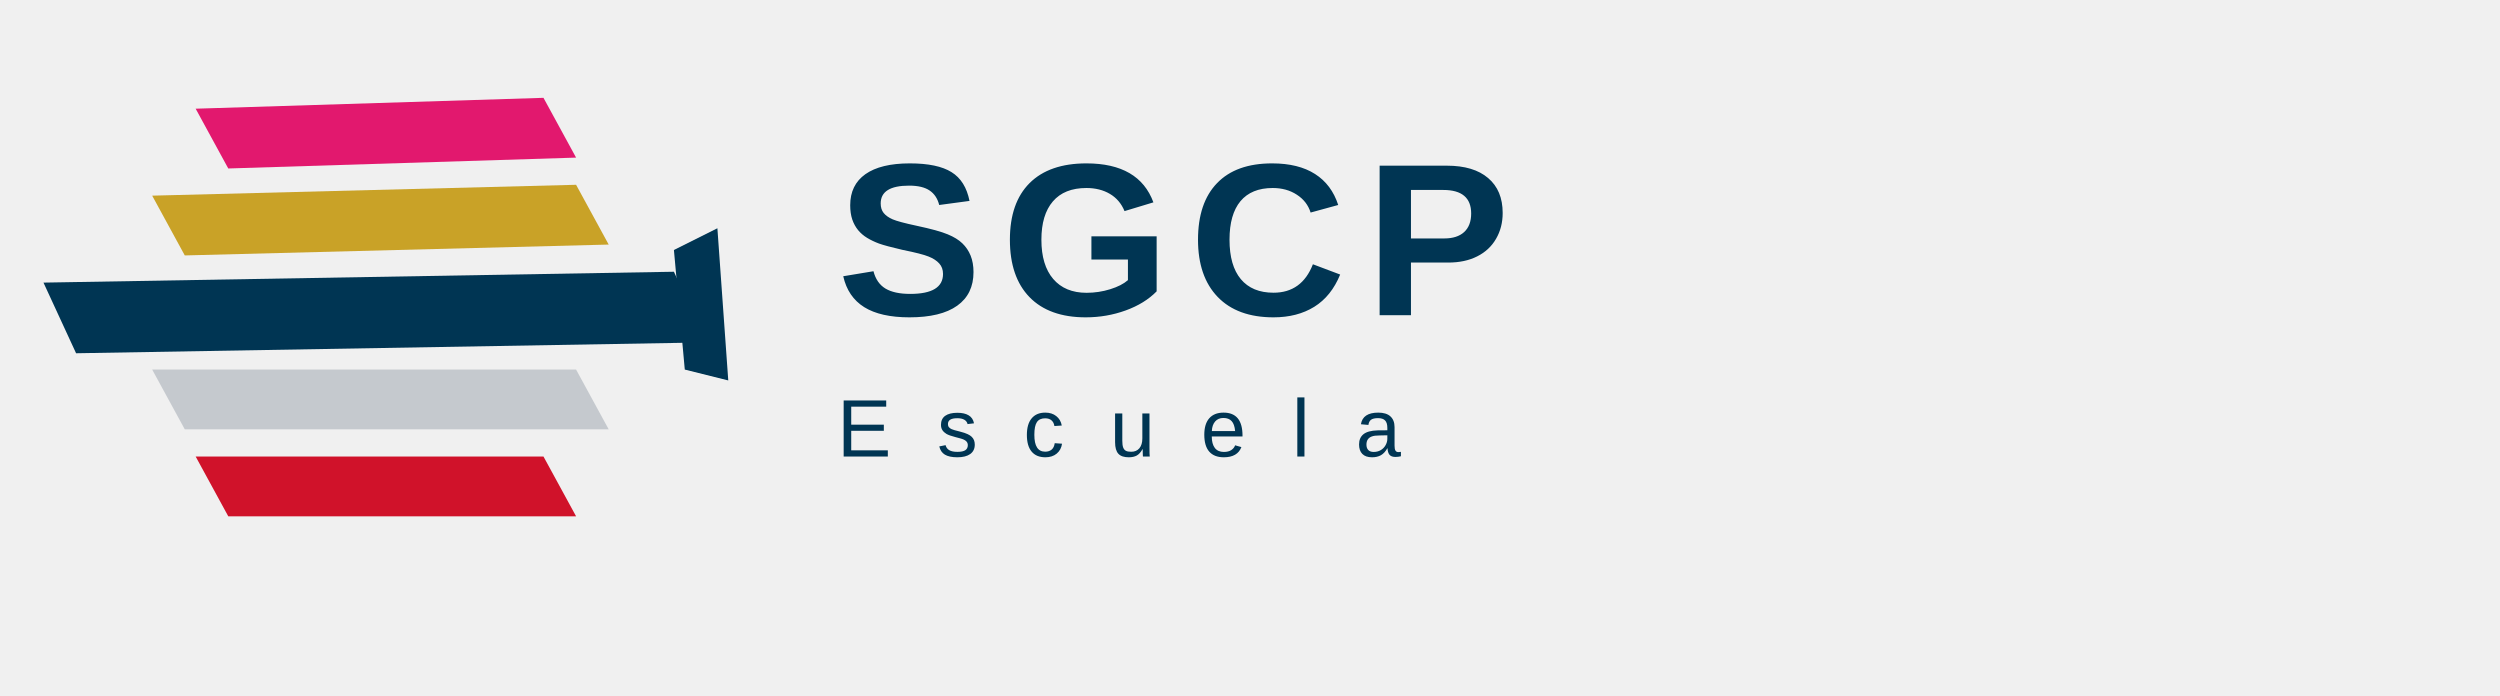
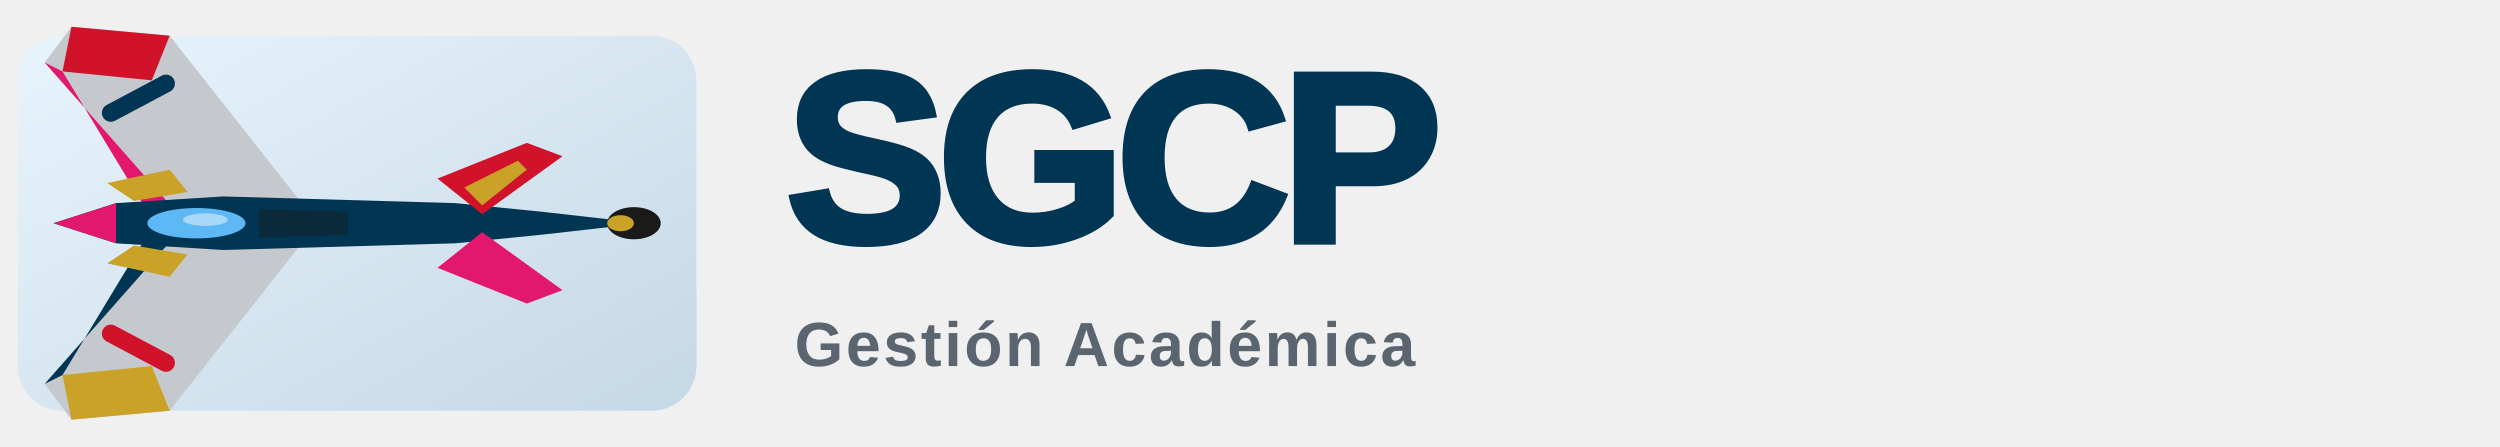
- <svg xmlns="http://www.w3.org/2000/svg" viewBox="0 0 460 128" role="img" aria-labelledby="sgcpTitle sgcpDesc">
-   <g transform="translate(6 18)">
-     <polygon fill="#e2186e" points="30,2 94,0 100,11 36,13" />
-     <polygon fill="#c9a227" points="22,18 100,16 106,27 28,29" />
-     <polygon fill="#003553" points="2,34 118,32 124,45 8,47" />
-     <polygon fill="#c5c9ce" points="22,50 100,50 106,61 28,61" />
-     <polygon fill="#d0122a" points="30,66 94,66 100,77 36,77" />
-     <polygon fill="#003553" points="118,28 126,24 128,52 120,50" />
-   </g>
-   <text x="154" y="58" fill="#003553" font-family="Manrope, Arial, Helvetica, sans-serif" font-size="40" font-weight="800" letter-spacing="3.5">SGCP</text>
-   <text x="154" y="84" fill="#003553" font-family="Manrope, Arial, Helvetica, sans-serif" font-size="15" font-weight="500" letter-spacing="8.4">Escuela</text>
+ <svg xmlns="http://www.w3.org/2000/svg" viewBox="0 0 560 100" role="img" aria-labelledby="title desc">
+   <defs>
+     <linearGradient id="sky" x1="0" y1="0" x2="1" y2="1">
+       <stop offset="0" stop-color="#e8f4fc" />
+       <stop offset="1" stop-color="#c5d8e6" />
+     </linearGradient>
+   </defs>
+   <rect x="4" y="8" width="152" height="84" rx="10" fill="url(#sky)" />
+   <path fill="#c5c9ce" d="M52 48 L68 46 L38 8 L16 6 L10 14 L40 48 Z" />
+   <path fill="#d0122a" d="M16 6 L38 8 L34 18 L14 16 Z" />
+   <path fill="#e2186e" d="M10 14 L40 48 L34 49 L14 16 Z" />
+   <rect x="22" y="20" width="18" height="4" rx="2" fill="#003553" transform="rotate(-28 31 22)" />
+   <path fill="#c5c9ce" d="M52 52 L68 54 L38 92 L16 94 L10 86 L40 52 Z" />
+   <path fill="#c9a227" d="M16 94 L38 92 L34 82 L14 84 Z" />
+   <path fill="#003553" d="M10 86 L40 52 L34 51 L14 84 Z" />
+   <rect x="22" y="76" width="18" height="4" rx="2" fill="#d0122a" transform="rotate(28 31 78)" />
+   <path fill="#003553" d="M12 50 L26 45.5 L50 44 L102 45.5 L122 47.5 L144 50 L122 52.5 L102 54.5 L50 56 L26 54.5 Z" />
+   <path fill="#e2186e" d="M12 50 L26 45.5 L26 54.5 Z" />
+   <ellipse cx="44" cy="50" rx="11" ry="3.4" fill="#5eb8f6" />
+   <ellipse cx="46" cy="49.2" rx="5" ry="1.4" fill="#ffffff" opacity="0.45" />
+   <path fill="#1a1a1a" opacity="0.4" d="M58 46.8 L78 47.4 L78 52.6 L58 53.2 Z" />
+   <ellipse cx="142" cy="50" rx="6" ry="3.6" fill="#1a1a1a" />
+   <ellipse cx="139" cy="50" rx="3" ry="1.8" fill="#c9a227" />
+   <path fill="#c9a227" d="M30 45 L42 43 L38 38 L24 41 Z" />
+   <path fill="#c9a227" d="M30 55 L42 57 L38 62 L24 59 Z" />
+   <path fill="#d0122a" d="M98 40 L118 32 L126 35 L108 48 Z" />
+   <path fill="#e2186e" d="M98 60 L118 68 L126 65 L108 52 Z" />
+   <path fill="#c9a227" d="M104 42 L116 36 L118 38 L108 46 Z" />
+   <text x="176" y="54" fill="#003553" font-family="Arial Black, Arial, Helvetica, sans-serif" font-size="54" font-weight="900" letter-spacing="-2" stroke="#003553" stroke-width="1.6" paint-order="stroke fill">SGCP</text>
+   <text x="178" y="82" fill="#5a6570" font-family="Arial, Helvetica, sans-serif" font-size="14" font-weight="700" letter-spacing="0.6">Gestión Académica</text>
</svg>
